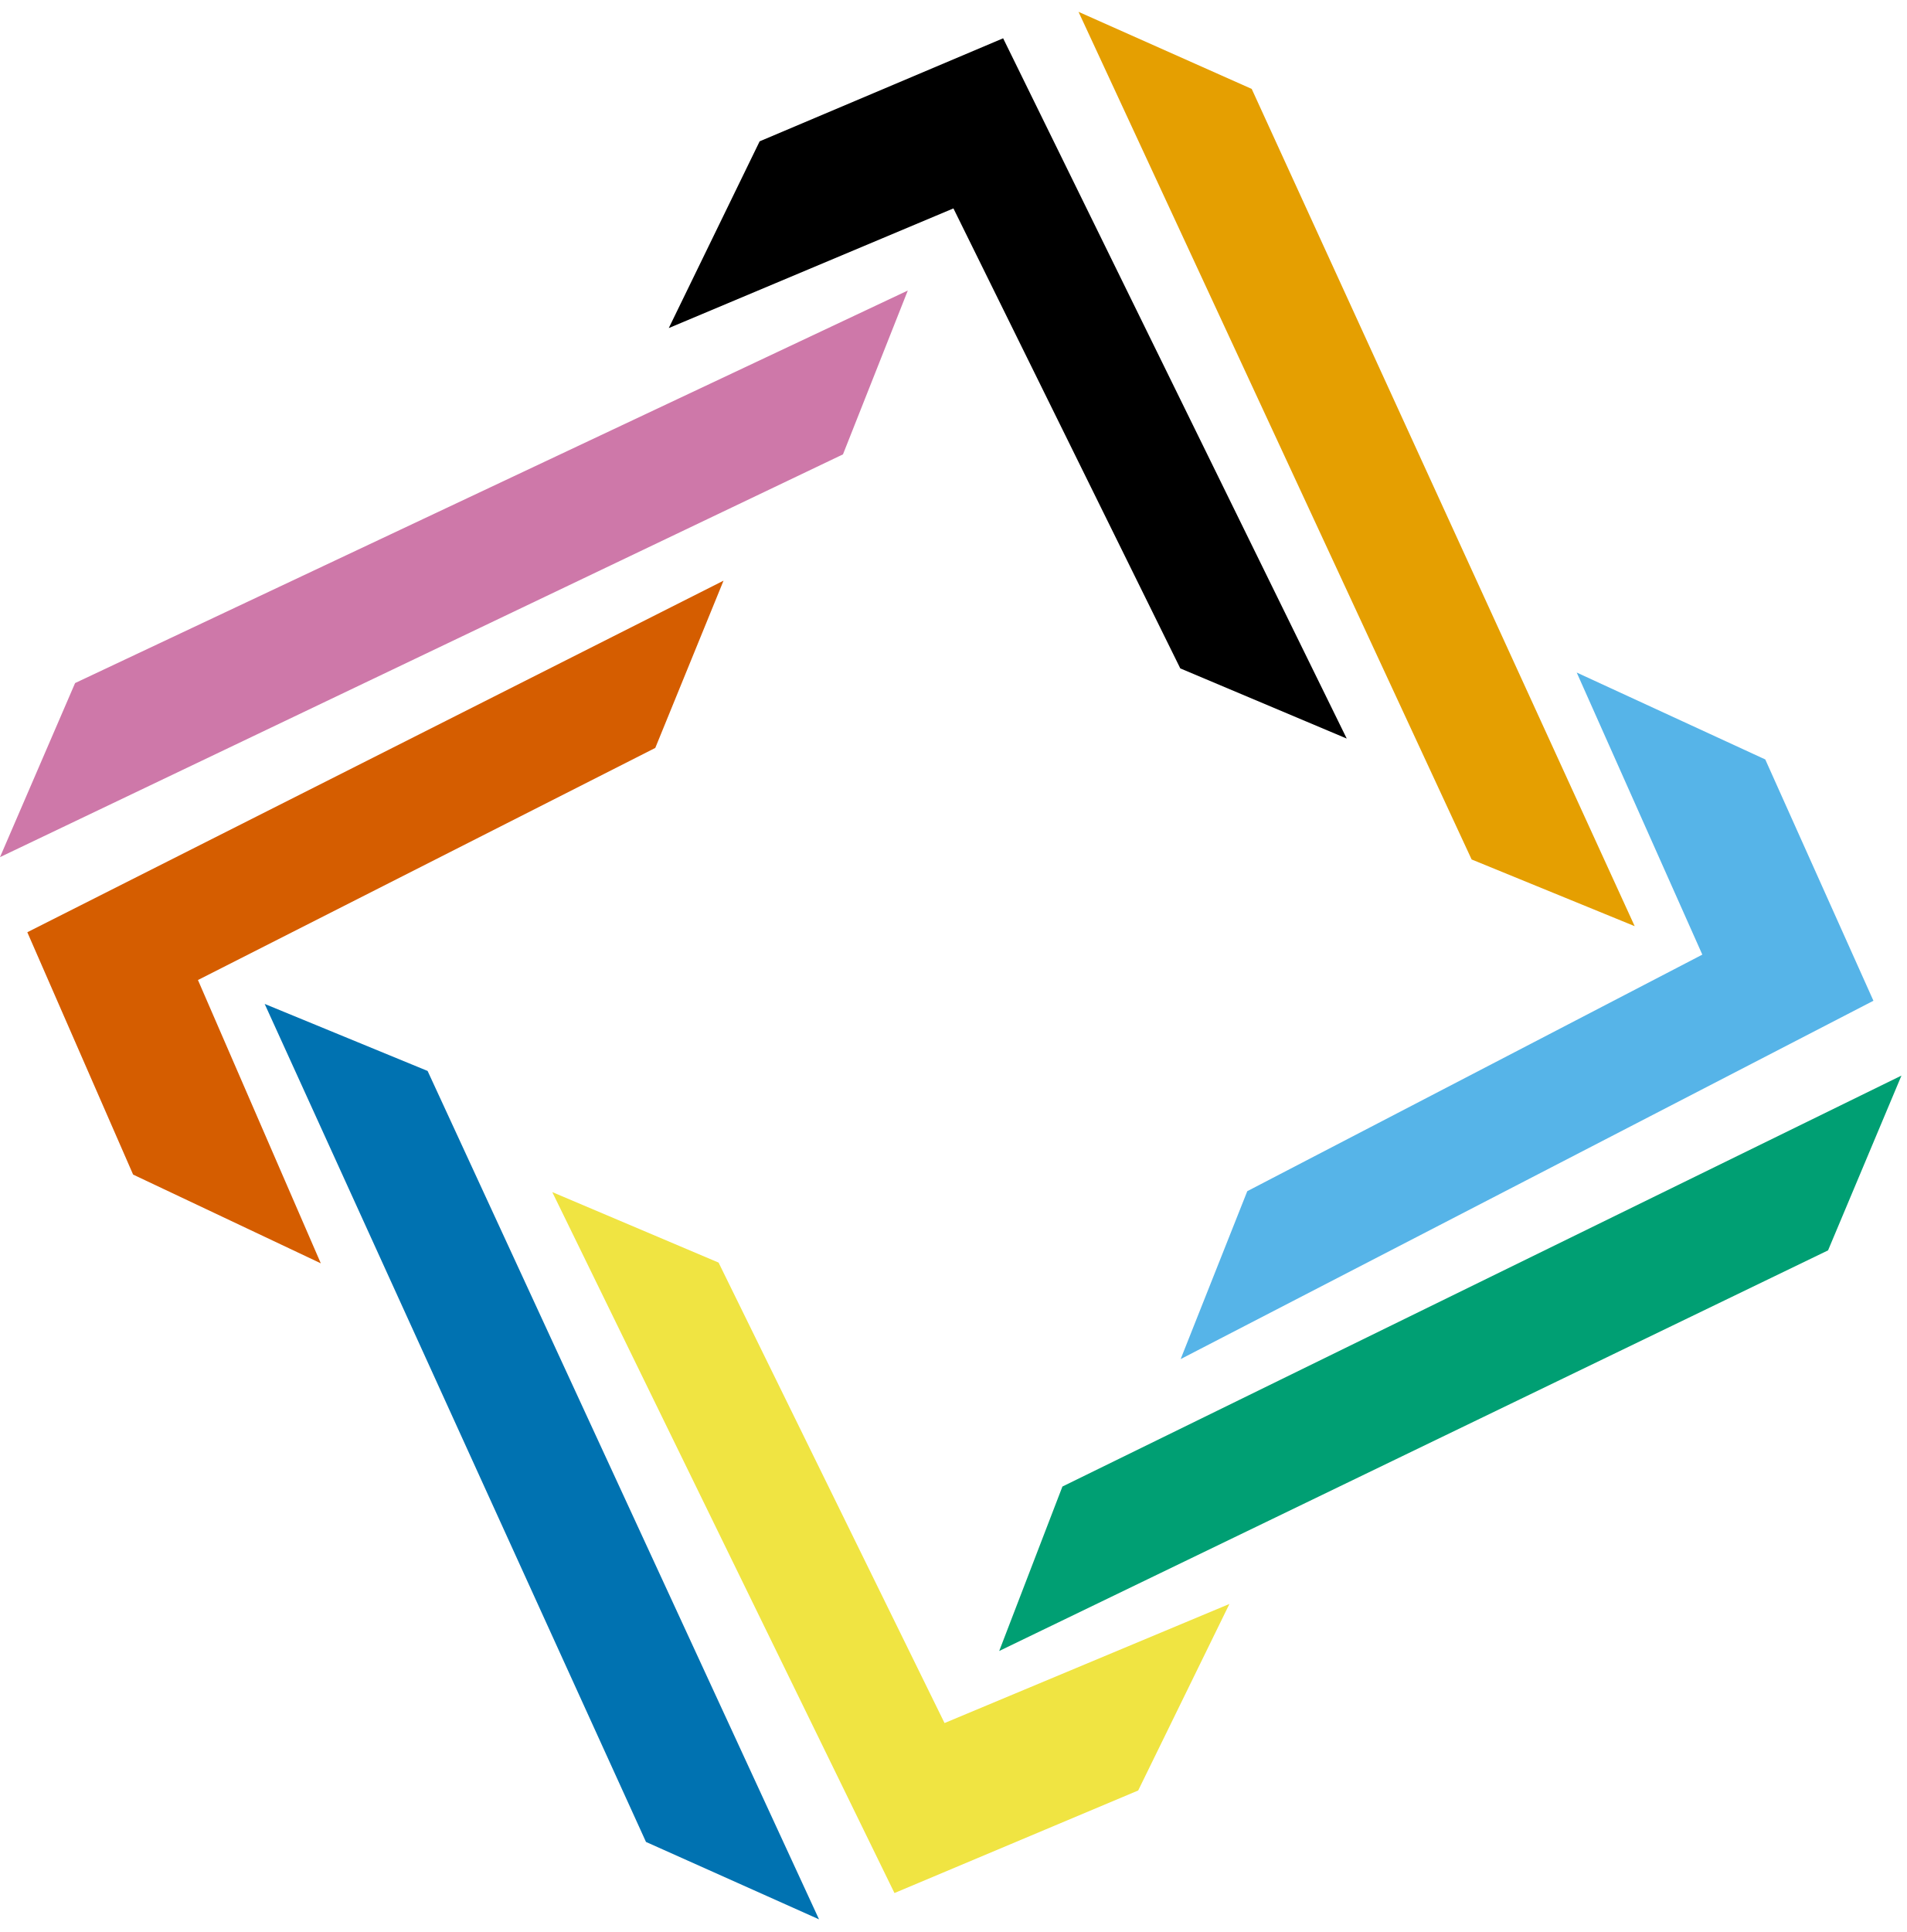
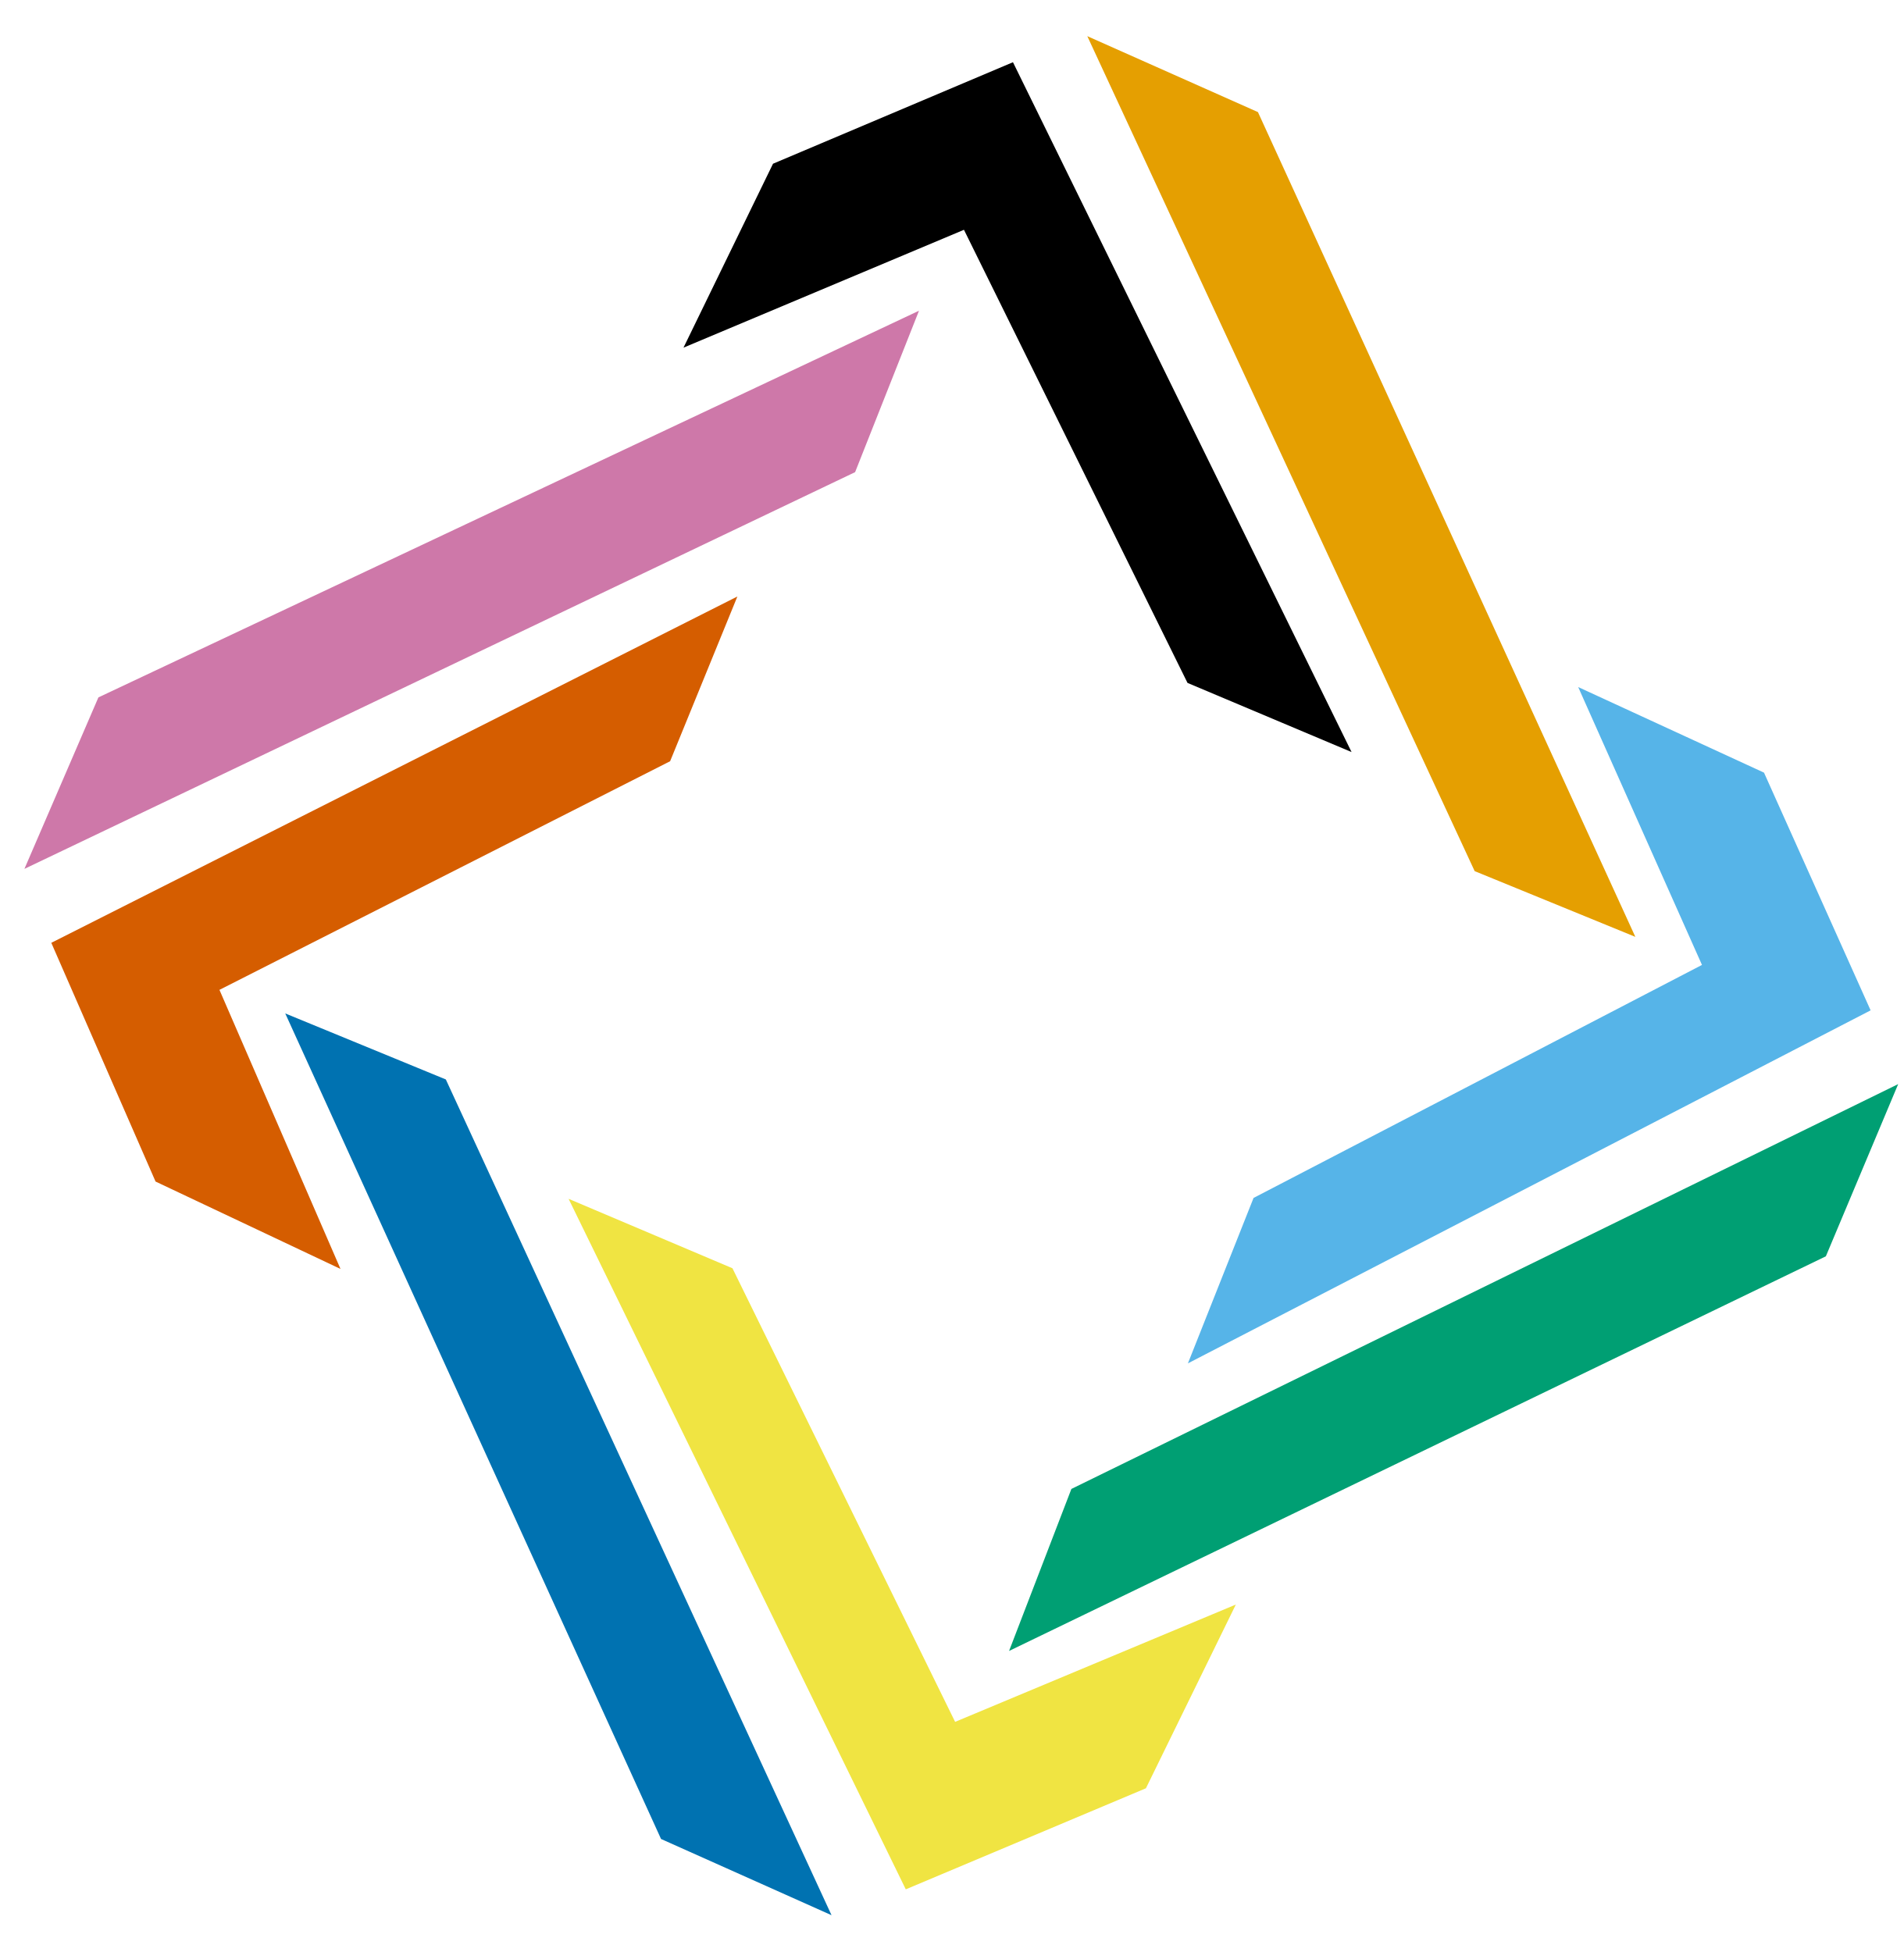
- <svg xmlns="http://www.w3.org/2000/svg" width="77" height="78" viewBox="0 0 77 78" fill="none">
-   <path d="M0 34.605L3.032 27.577L36.656 11.729L34.038 18.344L0 34.605Z" fill="#CE78A9" />
-   <path d="M5.375 47.421L1.103 37.637L29.215 23.443L26.459 30.196L7.993 39.566L12.954 51.004L5.375 47.421Z" fill="#D55D00" />
-   <path d="M43.549 0.478L50.542 3.59L66.006 37.392L59.422 34.699L43.549 0.478Z" fill="#E59F01" />
-   <path d="M30.673 5.706L40.505 1.546L54.379 29.818L47.658 26.985L38.498 8.414L27.004 13.245L30.673 5.706Z" fill="black" />
-   <path d="M33.071 77.489L26.084 74.364L10.687 40.531L17.266 43.237L33.071 77.489Z" fill="#0072B1" />
-   <path d="M45.958 72.287L36.117 76.427L22.3 48.128L29.015 50.974L38.139 69.564L49.642 64.756L45.958 72.287Z" fill="#F0E442" />
-   <path d="M76.778 43.424L73.814 50.481L40.346 66.655L42.899 60.015L76.778 43.424Z" fill="#009F73" />
-   <path d="M71.279 30.661L75.646 40.403L47.673 54.87L50.363 48.091L68.737 38.541L63.665 27.152L71.279 30.661Z" fill="#56B4E8" />
+ <svg xmlns="http://www.w3.org/2000/svg" width="39" height="40" viewBox="0 0 39 40" fill="none">
+   <path d="M0.5 17.805L2.016 14.291L18.828 6.367L17.519 9.675L0.5 17.805Z" fill="#CE78A9" />
+   <path d="M3.187 24.212L1.051 19.32L15.107 12.223L13.729 15.599L4.496 20.284L6.976 26.003L3.187 24.212Z" fill="#D55D00" />
+   <path d="M22.276 0.741L25.772 2.297L33.504 19.198L30.212 17.851L22.276 0.741Z" fill="#E59F01" />
+   <path d="M15.837 3.355L20.753 1.275L27.69 15.411L24.329 13.994L19.749 4.709L14.003 7.124L15.837 3.355Z" fill="black" />
+   <path d="M17.036 39.246L13.543 37.684L5.844 20.767L9.134 22.12L17.036 39.246Z" fill="#0072B1" />
+   <path d="M23.477 36.645L18.557 38.716L11.649 24.566L15.006 25.989L19.568 35.284L25.319 32.88L23.477 36.645Z" fill="#F0E442" />
+   <path d="M38.889 22.215L37.407 25.744L20.673 33.831L21.95 30.511L38.889 22.215Z" fill="#009F73" />
+   <path d="M36.14 15.833L38.324 20.704L24.337 27.938L25.682 24.548L34.869 19.773L32.333 14.079L36.14 15.833Z" fill="#56B4E8" />
</svg>
